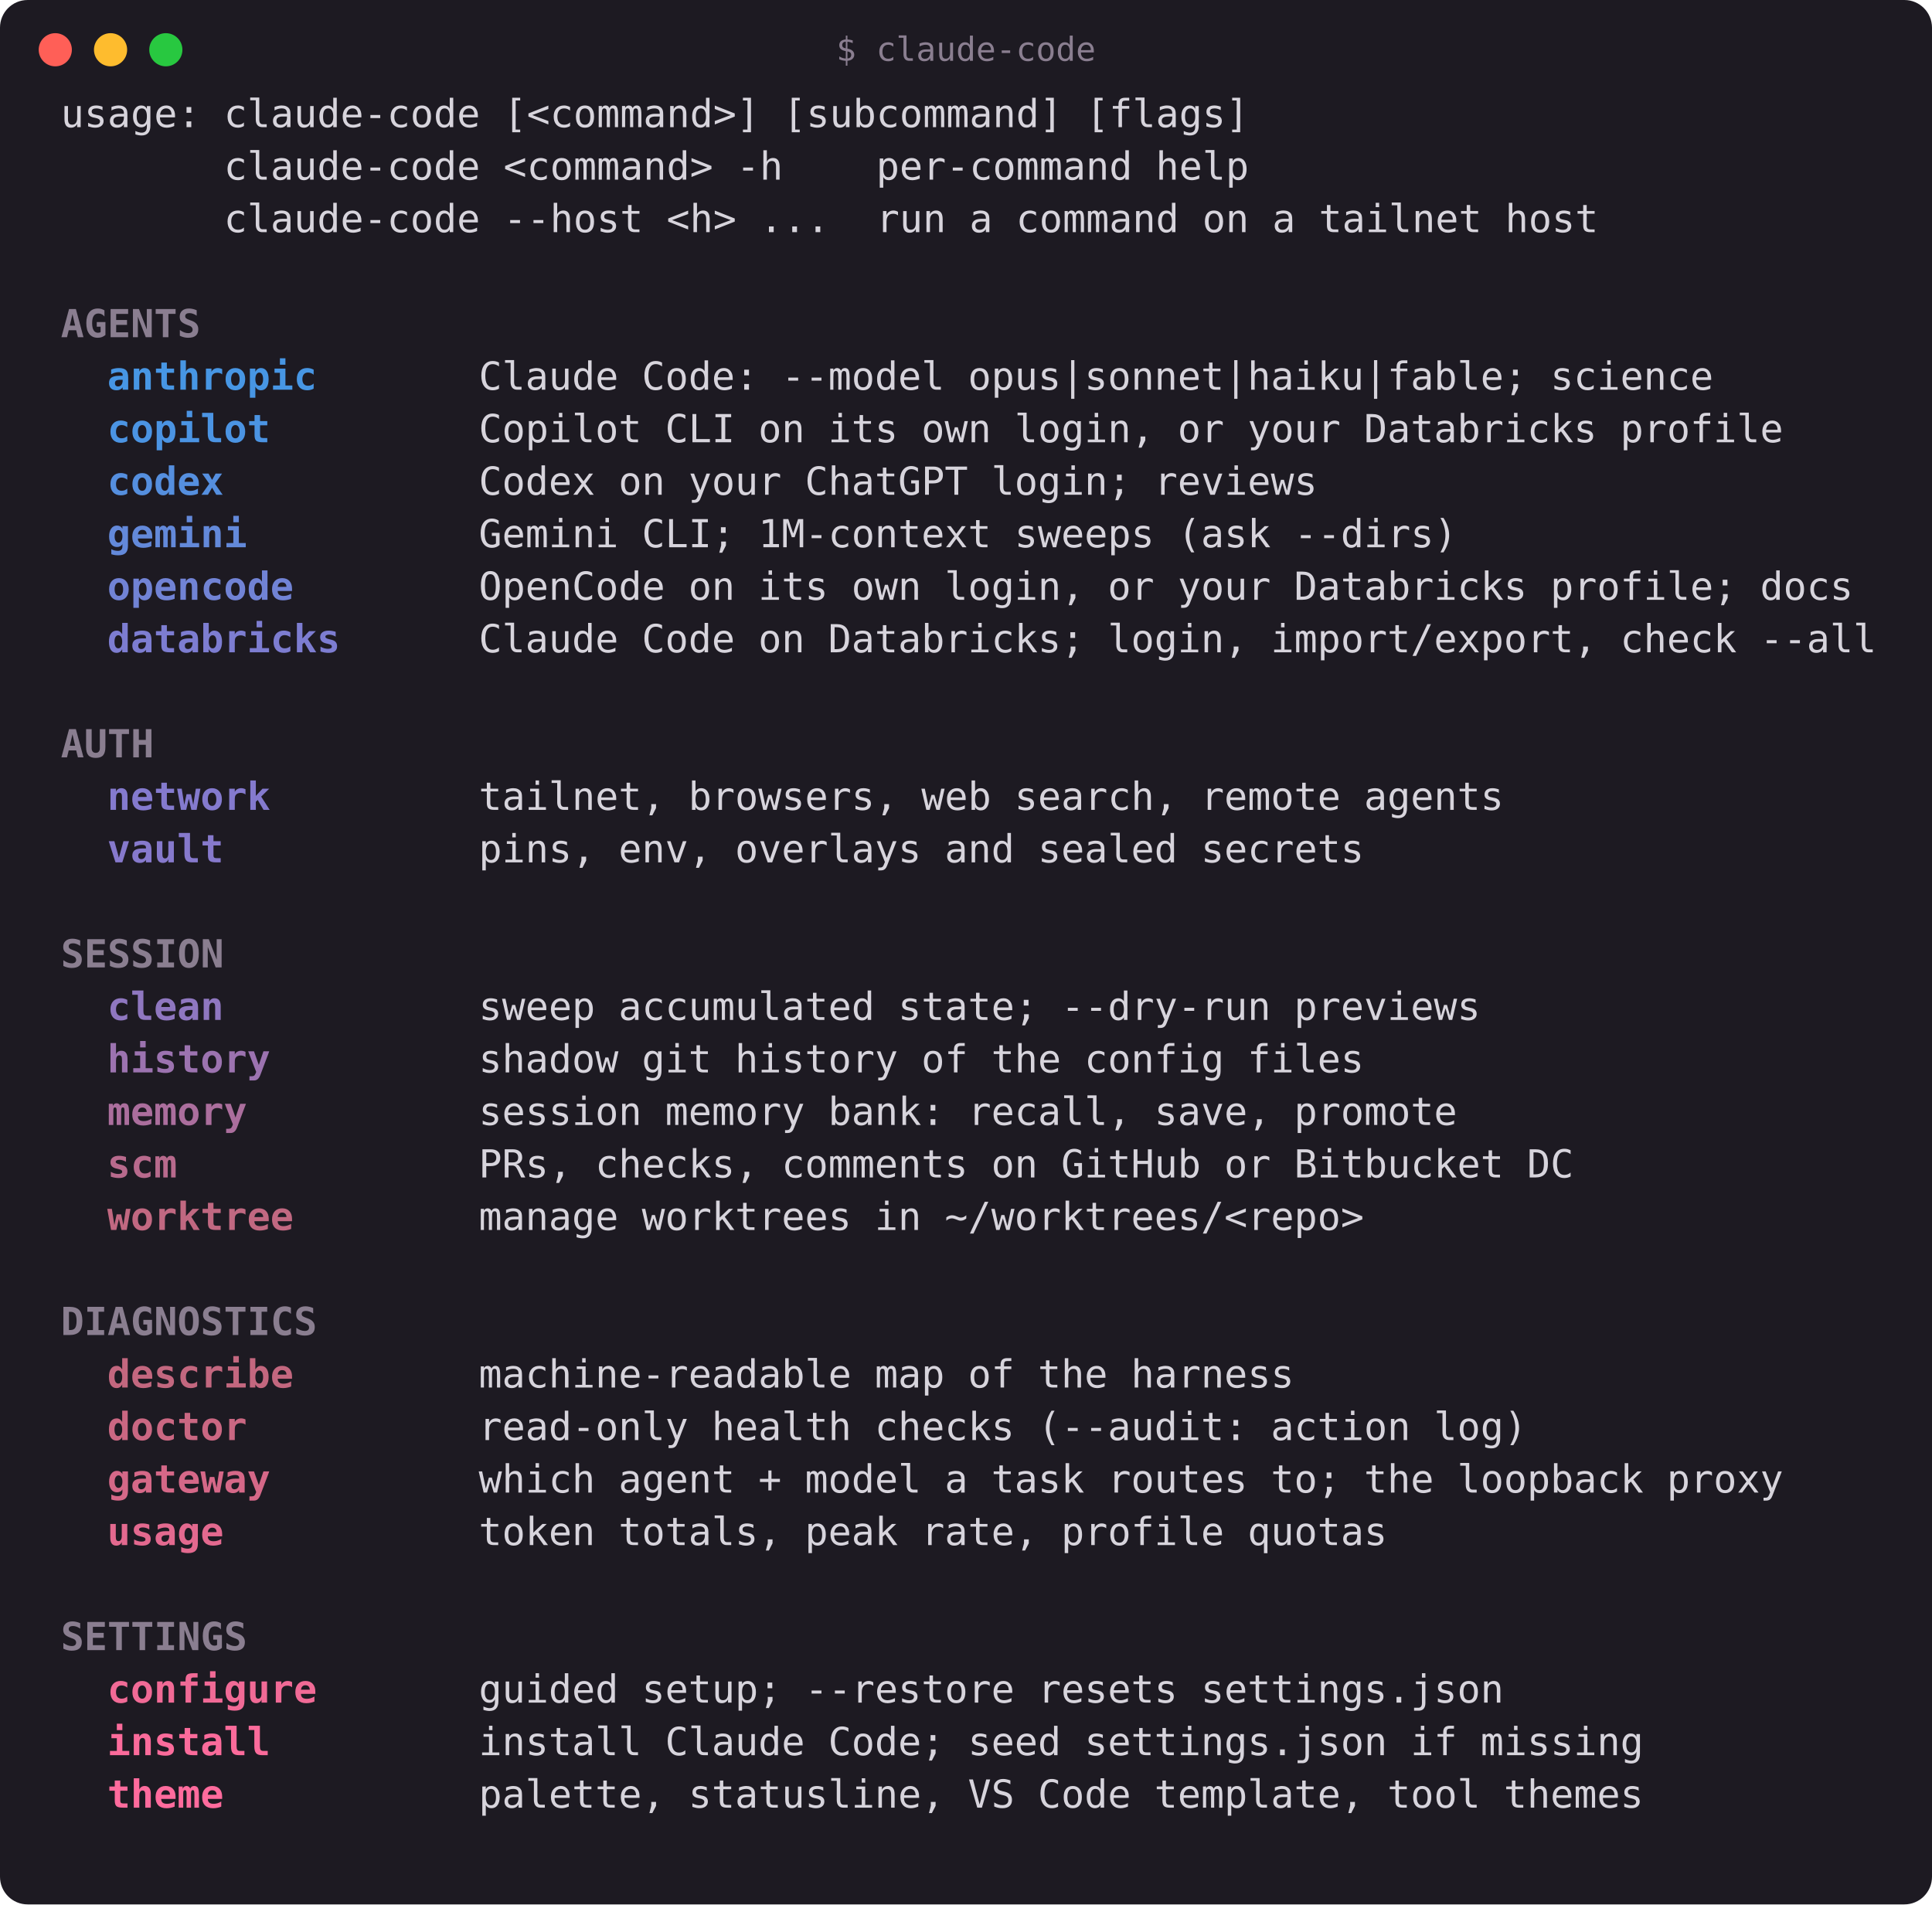
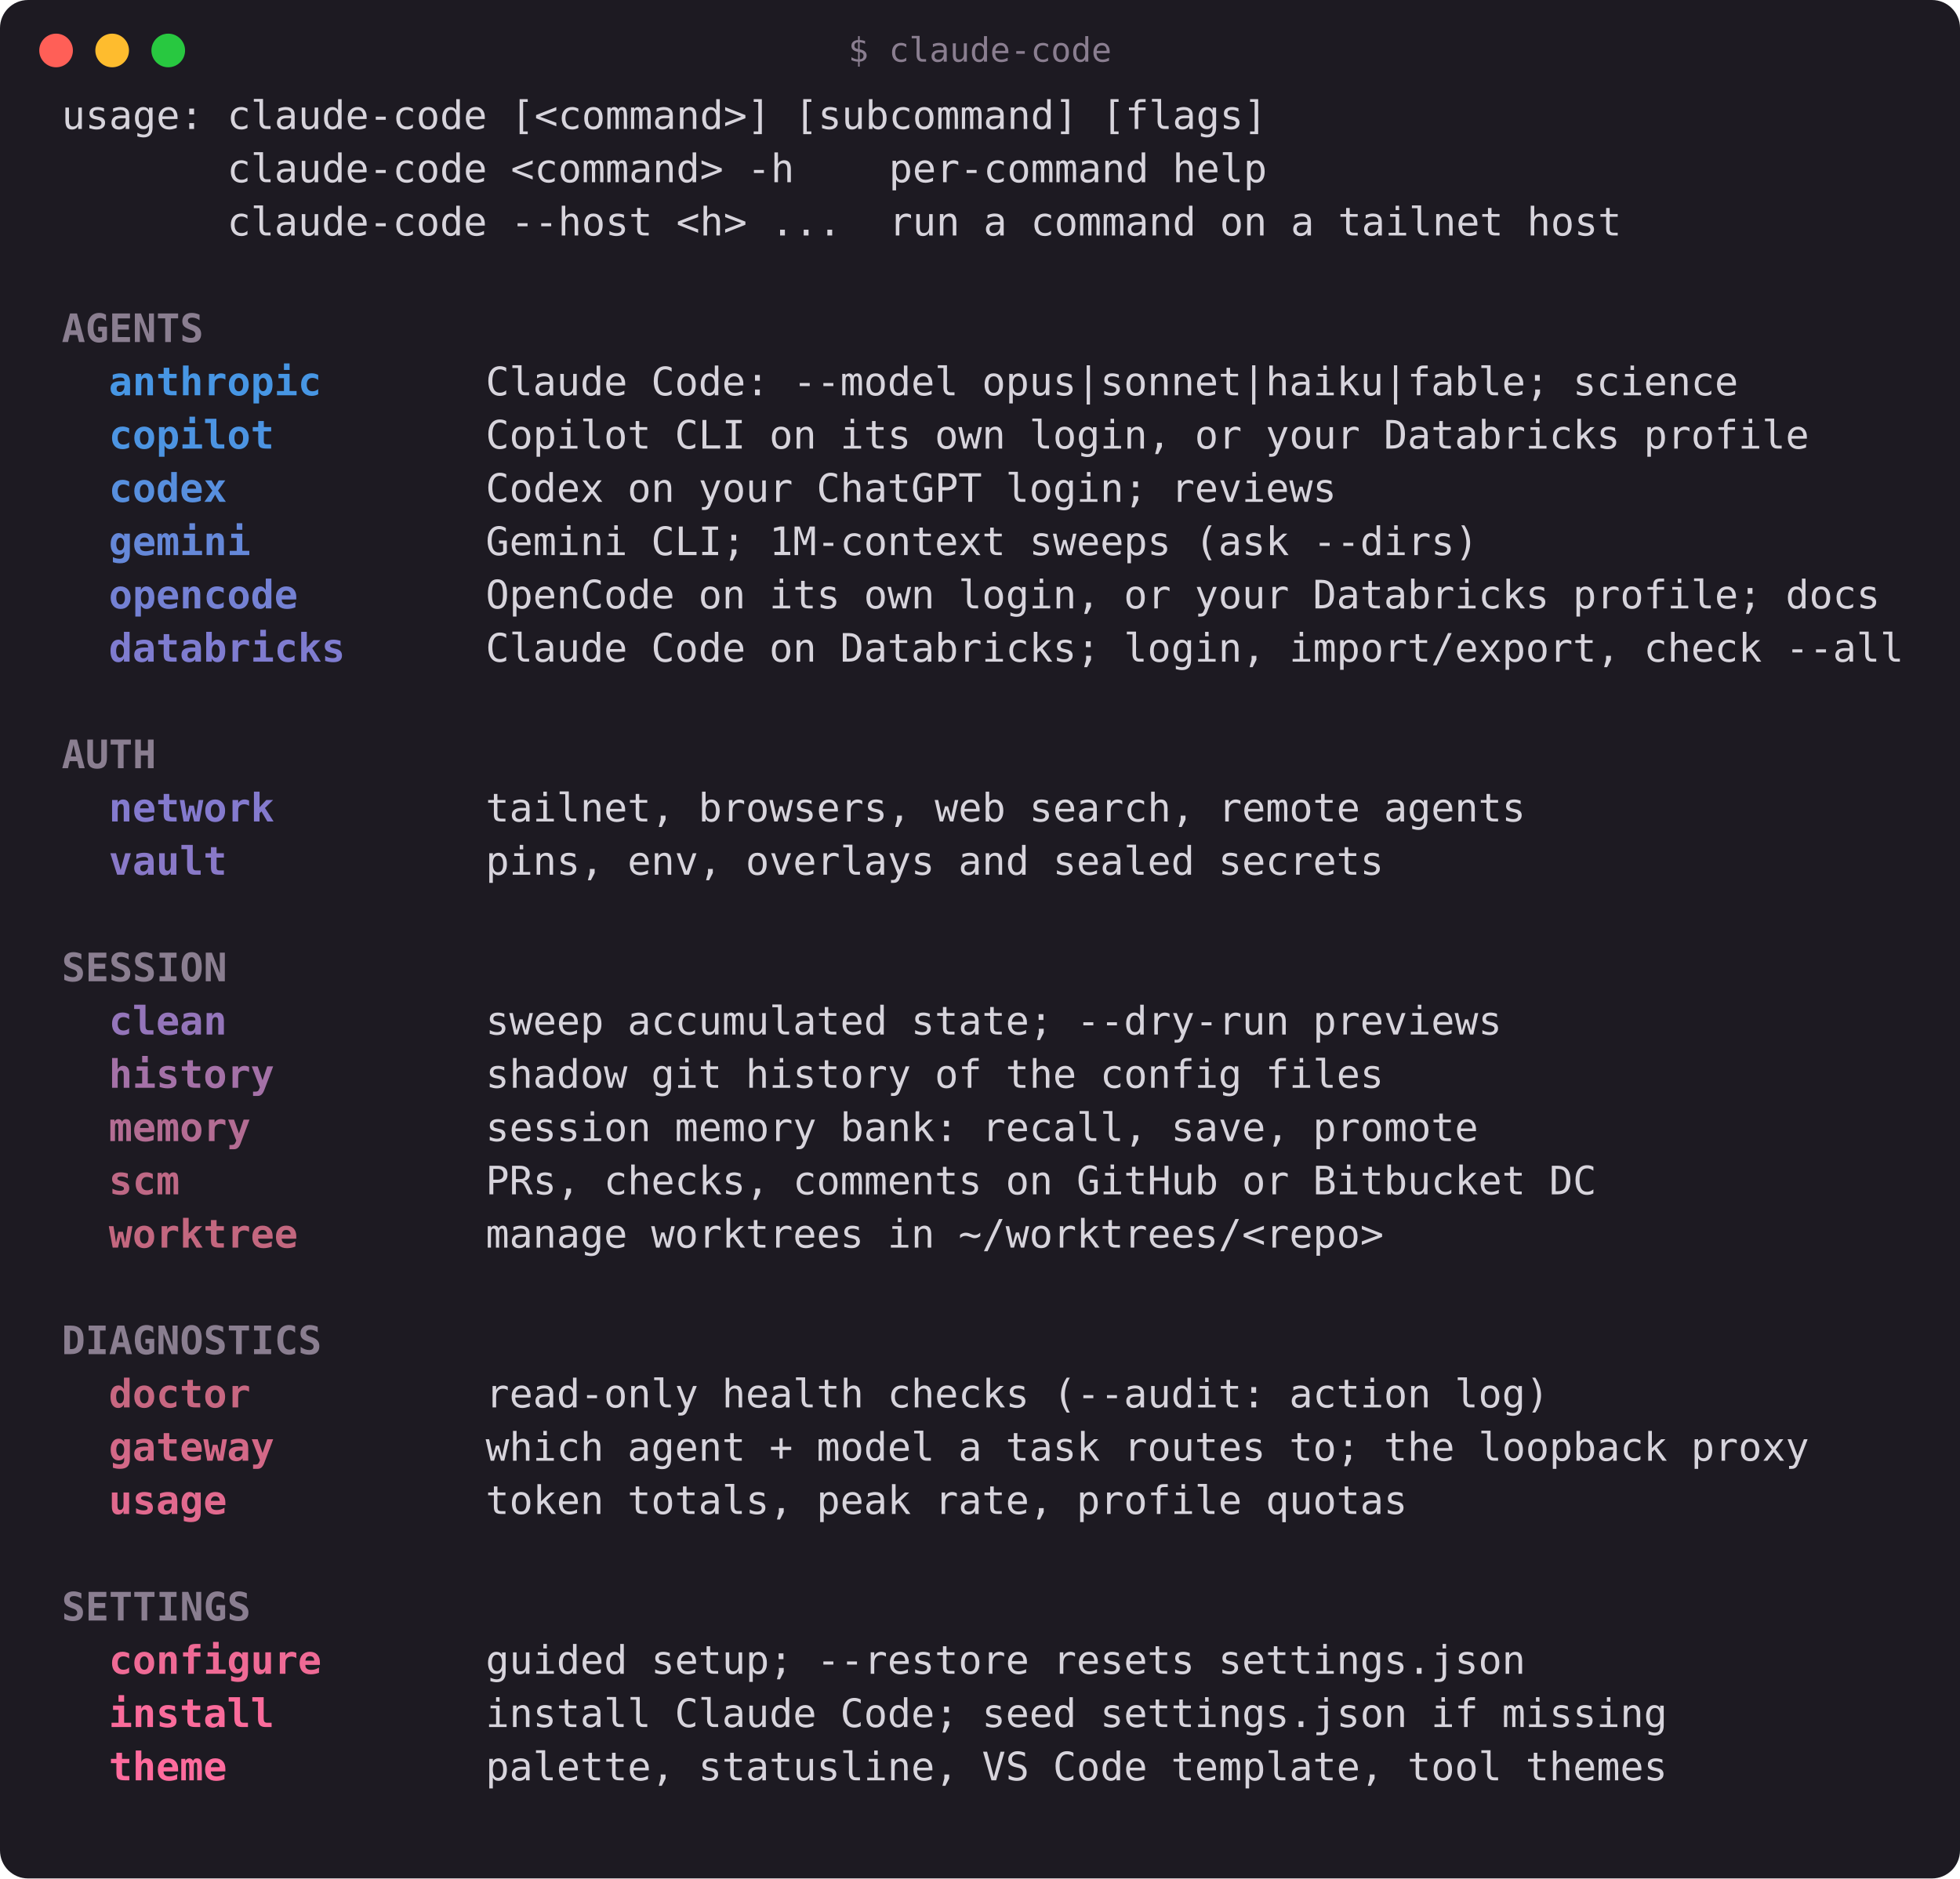
- <svg xmlns="http://www.w3.org/2000/svg" width="699" height="689" viewBox="0 0 699 689" role="img" aria-label="claude-code help menu">
-   <rect width="699" height="689" rx="10" fill="#1d1a22" />
+ <svg xmlns="http://www.w3.org/2000/svg" width="699" height="670" viewBox="0 0 699 670" role="img" aria-label="claude-code help menu">
+   <rect width="699" height="670" rx="10" fill="#1d1a22" />
  <circle cx="20" cy="18" r="6" fill="#ff5f57" />
  <circle cx="40" cy="18" r="6" fill="#febc2e" />
  <circle cx="60" cy="18" r="6" fill="#28c840" />
  <text x="349.5" y="22" fill="#8a7e90" font-family="ui-monospace,SFMono-Regular,Menlo,Consolas,monospace" font-size="12" text-anchor="middle">$ claude-code</text>
  <g font-family="ui-monospace,SFMono-Regular,Menlo,Consolas,monospace" font-size="14" xml:space="preserve">
    <text x="22.0" y="46" fill="#d7d4dc">usage: claude-code [&lt;command&gt;] [subcommand] [flags]</text>
    <text x="22.0" y="65" fill="#d7d4dc">       claude-code &lt;command&gt; -h    per-command help</text>
    <text x="22.0" y="84" fill="#d7d4dc">       claude-code --host &lt;h&gt; ...  run a command on a tailnet host</text>
    <text x="22.0" y="122" fill="#8a7e90" font-weight="bold">AGENTS</text>
    <text x="22.0" y="141" fill="#d7d4dc">  </text>
    <text x="38.8" y="141" fill="#4796e4" font-weight="bold">anthropic       </text>
    <text x="173.2" y="141" fill="#d7d4dc">Claude Code: --model opus|sonnet|haiku|fable; science</text>
    <text x="22.0" y="160" fill="#d7d4dc">  </text>
-     <text x="38.8" y="160" fill="#4b94e3" font-weight="bold">copilot         </text>
+     <text x="38.8" y="160" fill="#4c94e2" font-weight="bold">copilot         </text>
    <text x="173.2" y="160" fill="#d7d4dc">Copilot CLI on its own login, or your Databricks profile</text>
    <text x="22.0" y="179" fill="#d7d4dc">  </text>
-     <text x="38.8" y="179" fill="#558fdf" font-weight="bold">codex           </text>
+     <text x="38.8" y="179" fill="#578fde" font-weight="bold">codex           </text>
    <text x="173.2" y="179" fill="#d7d4dc">Codex on your ChatGPT login; reviews</text>
    <text x="22.0" y="198" fill="#d7d4dc">  </text>
-     <text x="38.8" y="198" fill="#6389da" font-weight="bold">gemini          </text>
+     <text x="38.8" y="198" fill="#6588d9" font-weight="bold">gemini          </text>
    <text x="173.2" y="198" fill="#d7d4dc">Gemini CLI; 1M-context sweeps (ask --dirs)</text>
    <text x="22.0" y="217" fill="#d7d4dc">  </text>
-     <text x="38.8" y="217" fill="#7183d5" font-weight="bold">opencode        </text>
+     <text x="38.8" y="217" fill="#7481d4" font-weight="bold">opencode        </text>
    <text x="173.2" y="217" fill="#d7d4dc">OpenCode on its own login, or your Databricks profile; docs</text>
    <text x="22.0" y="236" fill="#d7d4dc">  </text>
-     <text x="38.8" y="236" fill="#7d7dd1" font-weight="bold">databricks      </text>
+     <text x="38.8" y="236" fill="#7f7cd0" font-weight="bold">databricks      </text>
    <text x="173.2" y="236" fill="#d7d4dc">Claude Code on Databricks; login, import/export, check --all</text>
    <text x="22.0" y="274" fill="#8a7e90" font-weight="bold">AUTH</text>
    <text x="22.0" y="293" fill="#d7d4dc">  </text>
    <text x="38.8" y="293" fill="#847ace" font-weight="bold">network         </text>
    <text x="173.2" y="293" fill="#d7d4dc">tailnet, browsers, web search, remote agents</text>
    <text x="22.0" y="312" fill="#d7d4dc">  </text>
-     <text x="38.8" y="312" fill="#8679cc" font-weight="bold">vault           </text>
+     <text x="38.8" y="312" fill="#8979c8" font-weight="bold">vault           </text>
    <text x="173.2" y="312" fill="#d7d4dc">pins, env, overlays and sealed secrets</text>
    <text x="22.0" y="350" fill="#8a7e90" font-weight="bold">SESSION</text>
    <text x="22.0" y="369" fill="#d7d4dc">  </text>
-     <text x="38.8" y="369" fill="#8f77c0" font-weight="bold">clean           </text>
+     <text x="38.8" y="369" fill="#9475ba" font-weight="bold">clean           </text>
    <text x="173.2" y="369" fill="#d7d4dc">sweep accumulated state; --dry-run previews</text>
    <text x="22.0" y="388" fill="#d7d4dc">  </text>
-     <text x="38.8" y="388" fill="#9c73b0" font-weight="bold">history         </text>
+     <text x="38.8" y="388" fill="#a471a7" font-weight="bold">history         </text>
    <text x="173.2" y="388" fill="#d7d4dc">shadow git history of the config files</text>
    <text x="22.0" y="407" fill="#d7d4dc">  </text>
-     <text x="38.8" y="407" fill="#ab6e9d" font-weight="bold">memory          </text>
+     <text x="38.8" y="407" fill="#b36c93" font-weight="bold">memory          </text>
    <text x="173.2" y="407" fill="#d7d4dc">session memory bank: recall, save, promote</text>
    <text x="22.0" y="426" fill="#d7d4dc">  </text>
-     <text x="38.8" y="426" fill="#b86a8d" font-weight="bold">scm             </text>
+     <text x="38.8" y="426" fill="#be6885" font-weight="bold">scm             </text>
    <text x="173.2" y="426" fill="#d7d4dc">PRs, checks, comments on GitHub or Bitbucket DC</text>
    <text x="22.0" y="445" fill="#d7d4dc">  </text>
-     <text x="38.8" y="445" fill="#c16881" font-weight="bold">worktree        </text>
+     <text x="38.8" y="445" fill="#c3677f" font-weight="bold">worktree        </text>
    <text x="173.2" y="445" fill="#d7d4dc">manage worktrees in ~/worktrees/&lt;repo&gt;</text>
    <text x="22.0" y="483" fill="#8a7e90" font-weight="bold">DIAGNOSTICS</text>
    <text x="22.0" y="502" fill="#d7d4dc">  </text>
-     <text x="38.8" y="502" fill="#c3677f" font-weight="bold">describe        </text>
-     <text x="173.2" y="502" fill="#d7d4dc">machine-readable map of the harness</text>
+     <text x="38.8" y="502" fill="#c76781" font-weight="bold">doctor          </text>
+     <text x="173.2" y="502" fill="#d7d4dc">read-only health checks (--audit: action log)</text>
    <text x="22.0" y="521" fill="#d7d4dc">  </text>
-     <text x="38.8" y="521" fill="#ca6782" font-weight="bold">doctor          </text>
-     <text x="173.2" y="521" fill="#d7d4dc">read-only health checks (--audit: action log)</text>
+     <text x="38.8" y="521" fill="#d36887" font-weight="bold">gateway         </text>
+     <text x="173.2" y="521" fill="#d7d4dc">which agent + model a task routes to; the loopback proxy</text>
    <text x="22.0" y="540" fill="#d7d4dc">  </text>
-     <text x="38.8" y="540" fill="#d56888" font-weight="bold">gateway         </text>
-     <text x="173.2" y="540" fill="#d7d4dc">which agent + model a task routes to; the loopback proxy</text>
-     <text x="22.0" y="559" fill="#d7d4dc">  </text>
-     <text x="38.8" y="559" fill="#e3698f" font-weight="bold">usage           </text>
-     <text x="173.2" y="559" fill="#d7d4dc">token totals, peak rate, profile quotas</text>
-     <text x="22.0" y="597" fill="#8a7e90" font-weight="bold">SETTINGS</text>
+     <text x="38.8" y="540" fill="#e1698e" font-weight="bold">usage           </text>
+     <text x="173.2" y="540" fill="#d7d4dc">token totals, peak rate, profile quotas</text>
+     <text x="22.0" y="578" fill="#8a7e90" font-weight="bold">SETTINGS</text>
+     <text x="22.0" y="597" fill="#d7d4dc">  </text>
+     <text x="38.8" y="597" fill="#ef6a95" font-weight="bold">configure       </text>
+     <text x="173.2" y="597" fill="#d7d4dc">guided setup; --restore resets settings.json</text>
    <text x="22.0" y="616" fill="#d7d4dc">  </text>
-     <text x="38.8" y="616" fill="#f16a96" font-weight="bold">configure       </text>
-     <text x="173.2" y="616" fill="#d7d4dc">guided setup; --restore resets settings.json</text>
+     <text x="38.8" y="616" fill="#fb6b9b" font-weight="bold">install         </text>
+     <text x="173.2" y="616" fill="#d7d4dc">install Claude Code; seed settings.json if missing</text>
    <text x="22.0" y="635" fill="#d7d4dc">  </text>
-     <text x="38.8" y="635" fill="#fb6b9b" font-weight="bold">install         </text>
-     <text x="173.2" y="635" fill="#d7d4dc">install Claude Code; seed settings.json if missing</text>
-     <text x="22.0" y="654" fill="#d7d4dc">  </text>
-     <text x="38.8" y="654" fill="#ff6b9d" font-weight="bold">theme           </text>
-     <text x="173.2" y="654" fill="#d7d4dc">palette, statusline, VS Code template, tool themes</text>
+     <text x="38.8" y="635" fill="#ff6b9d" font-weight="bold">theme           </text>
+     <text x="173.2" y="635" fill="#d7d4dc">palette, statusline, VS Code template, tool themes</text>
  </g>
</svg>
